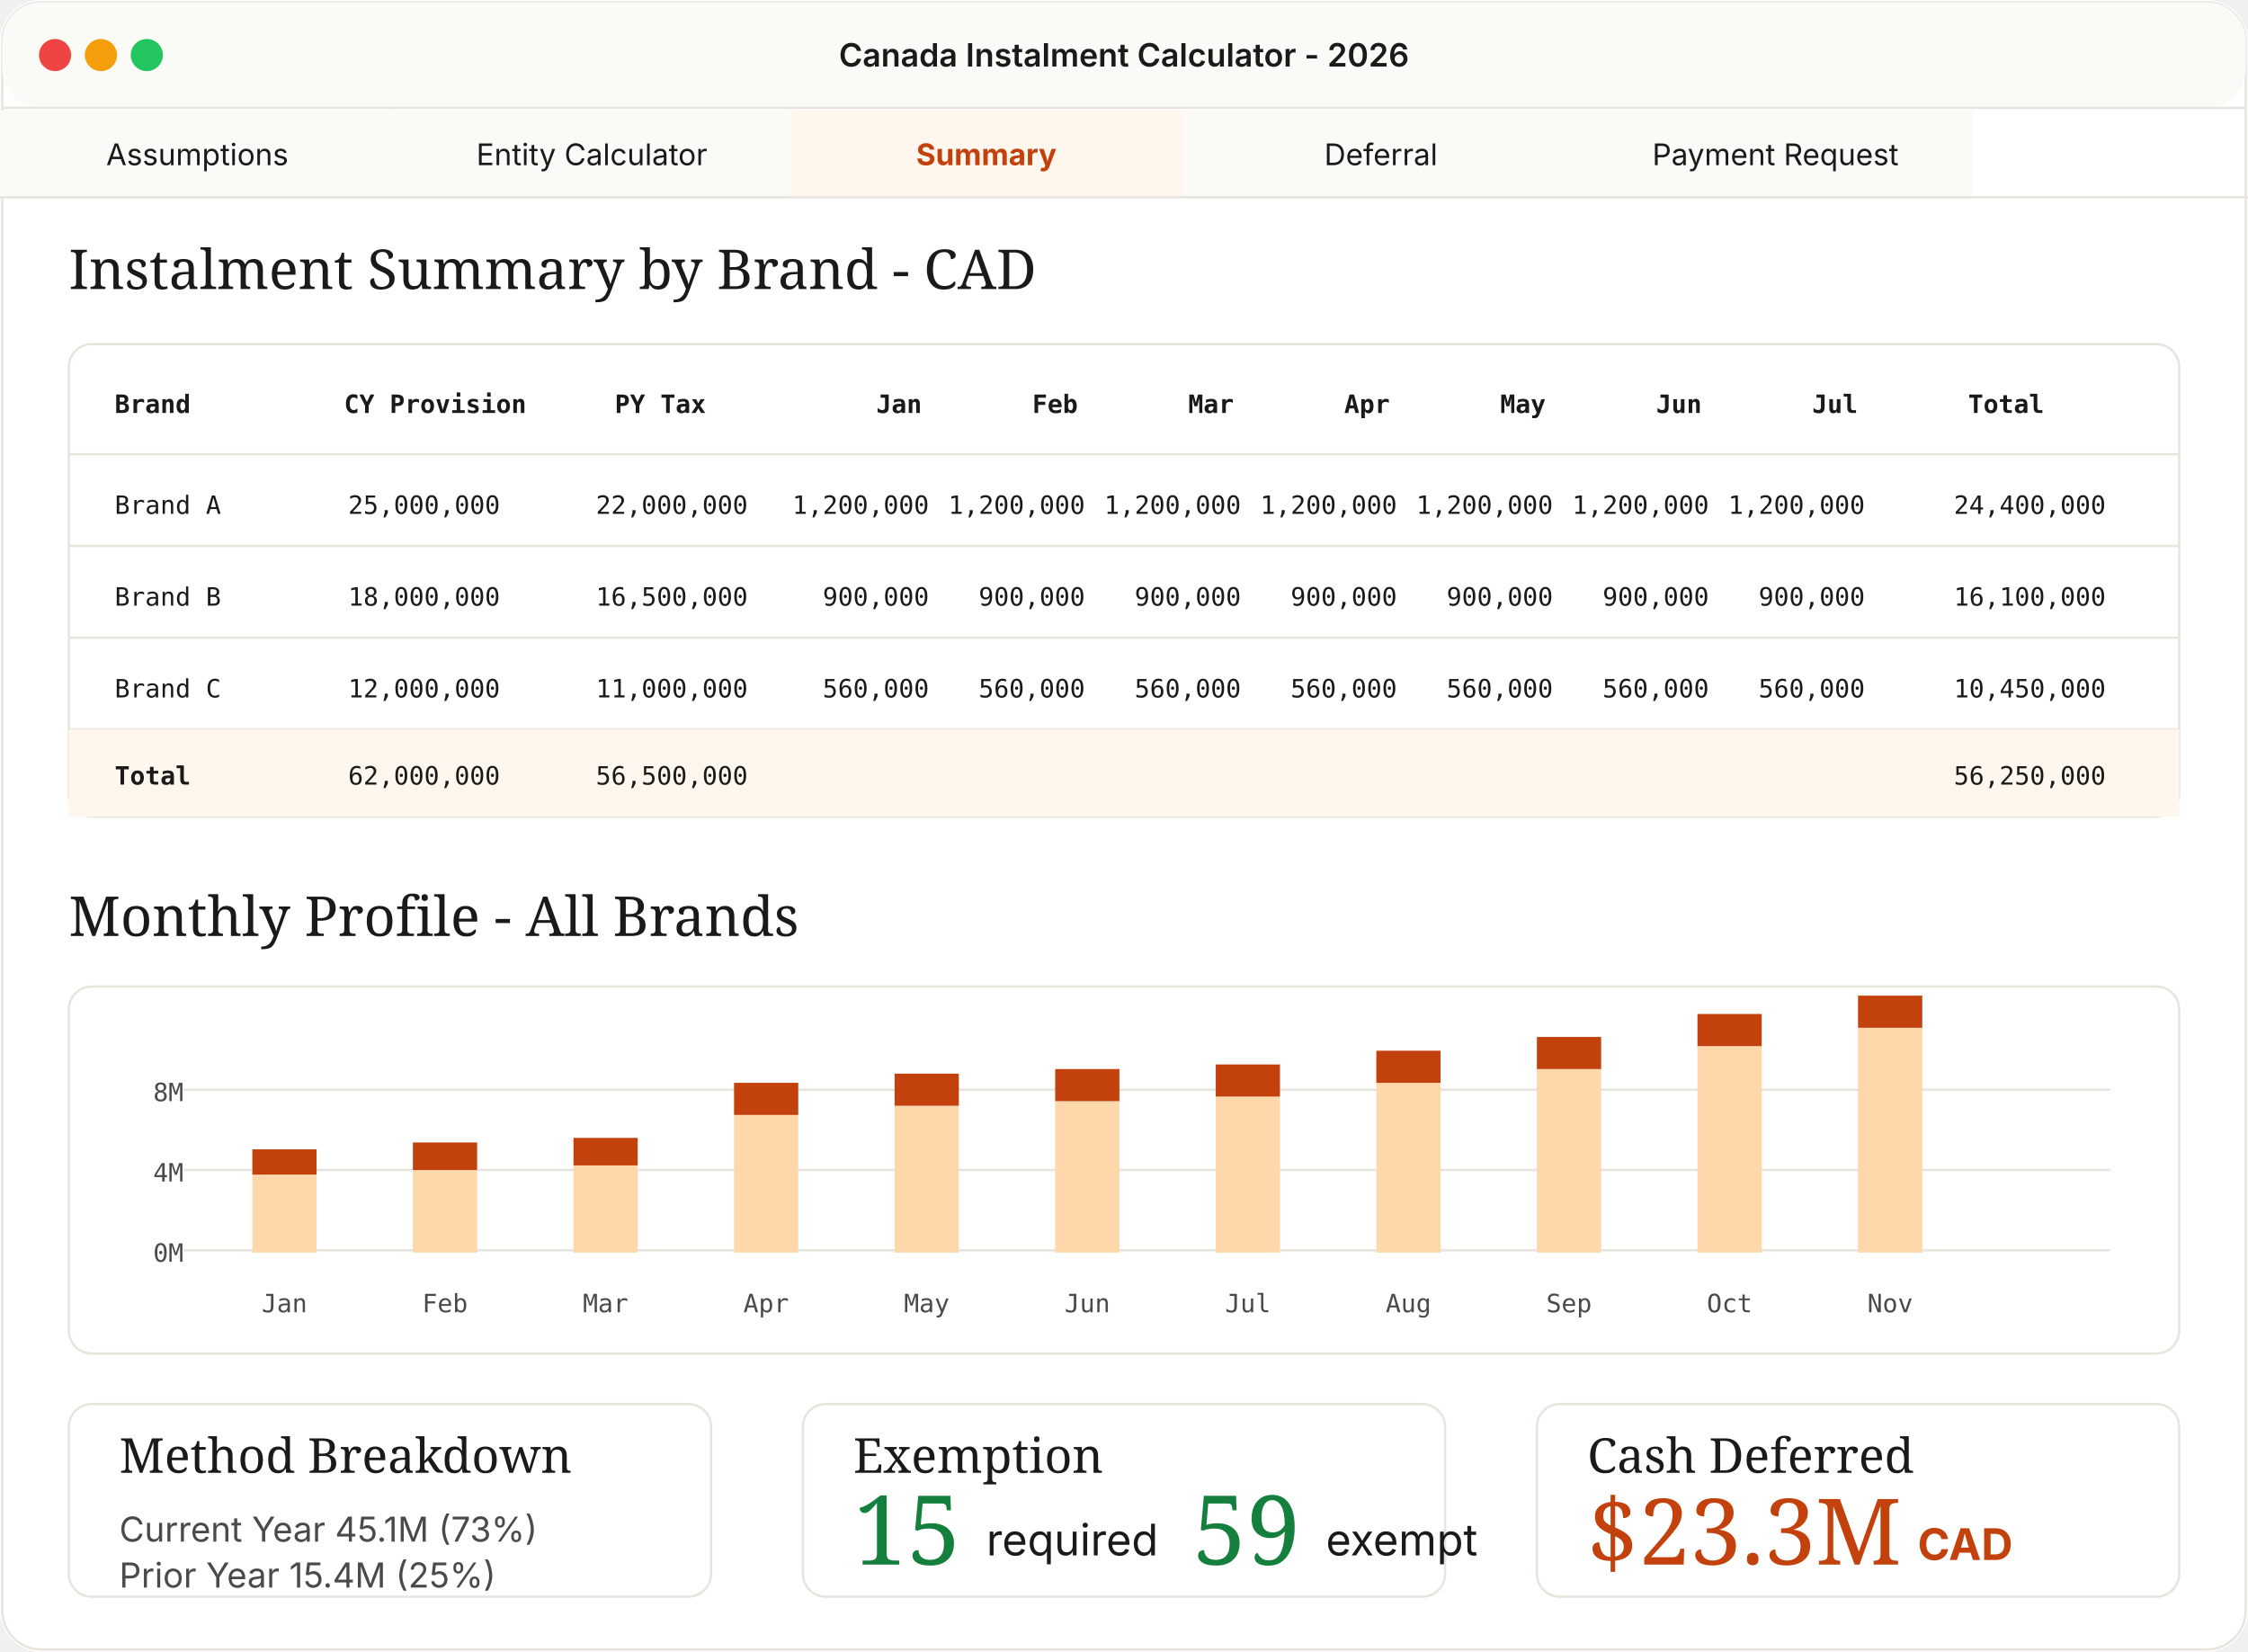
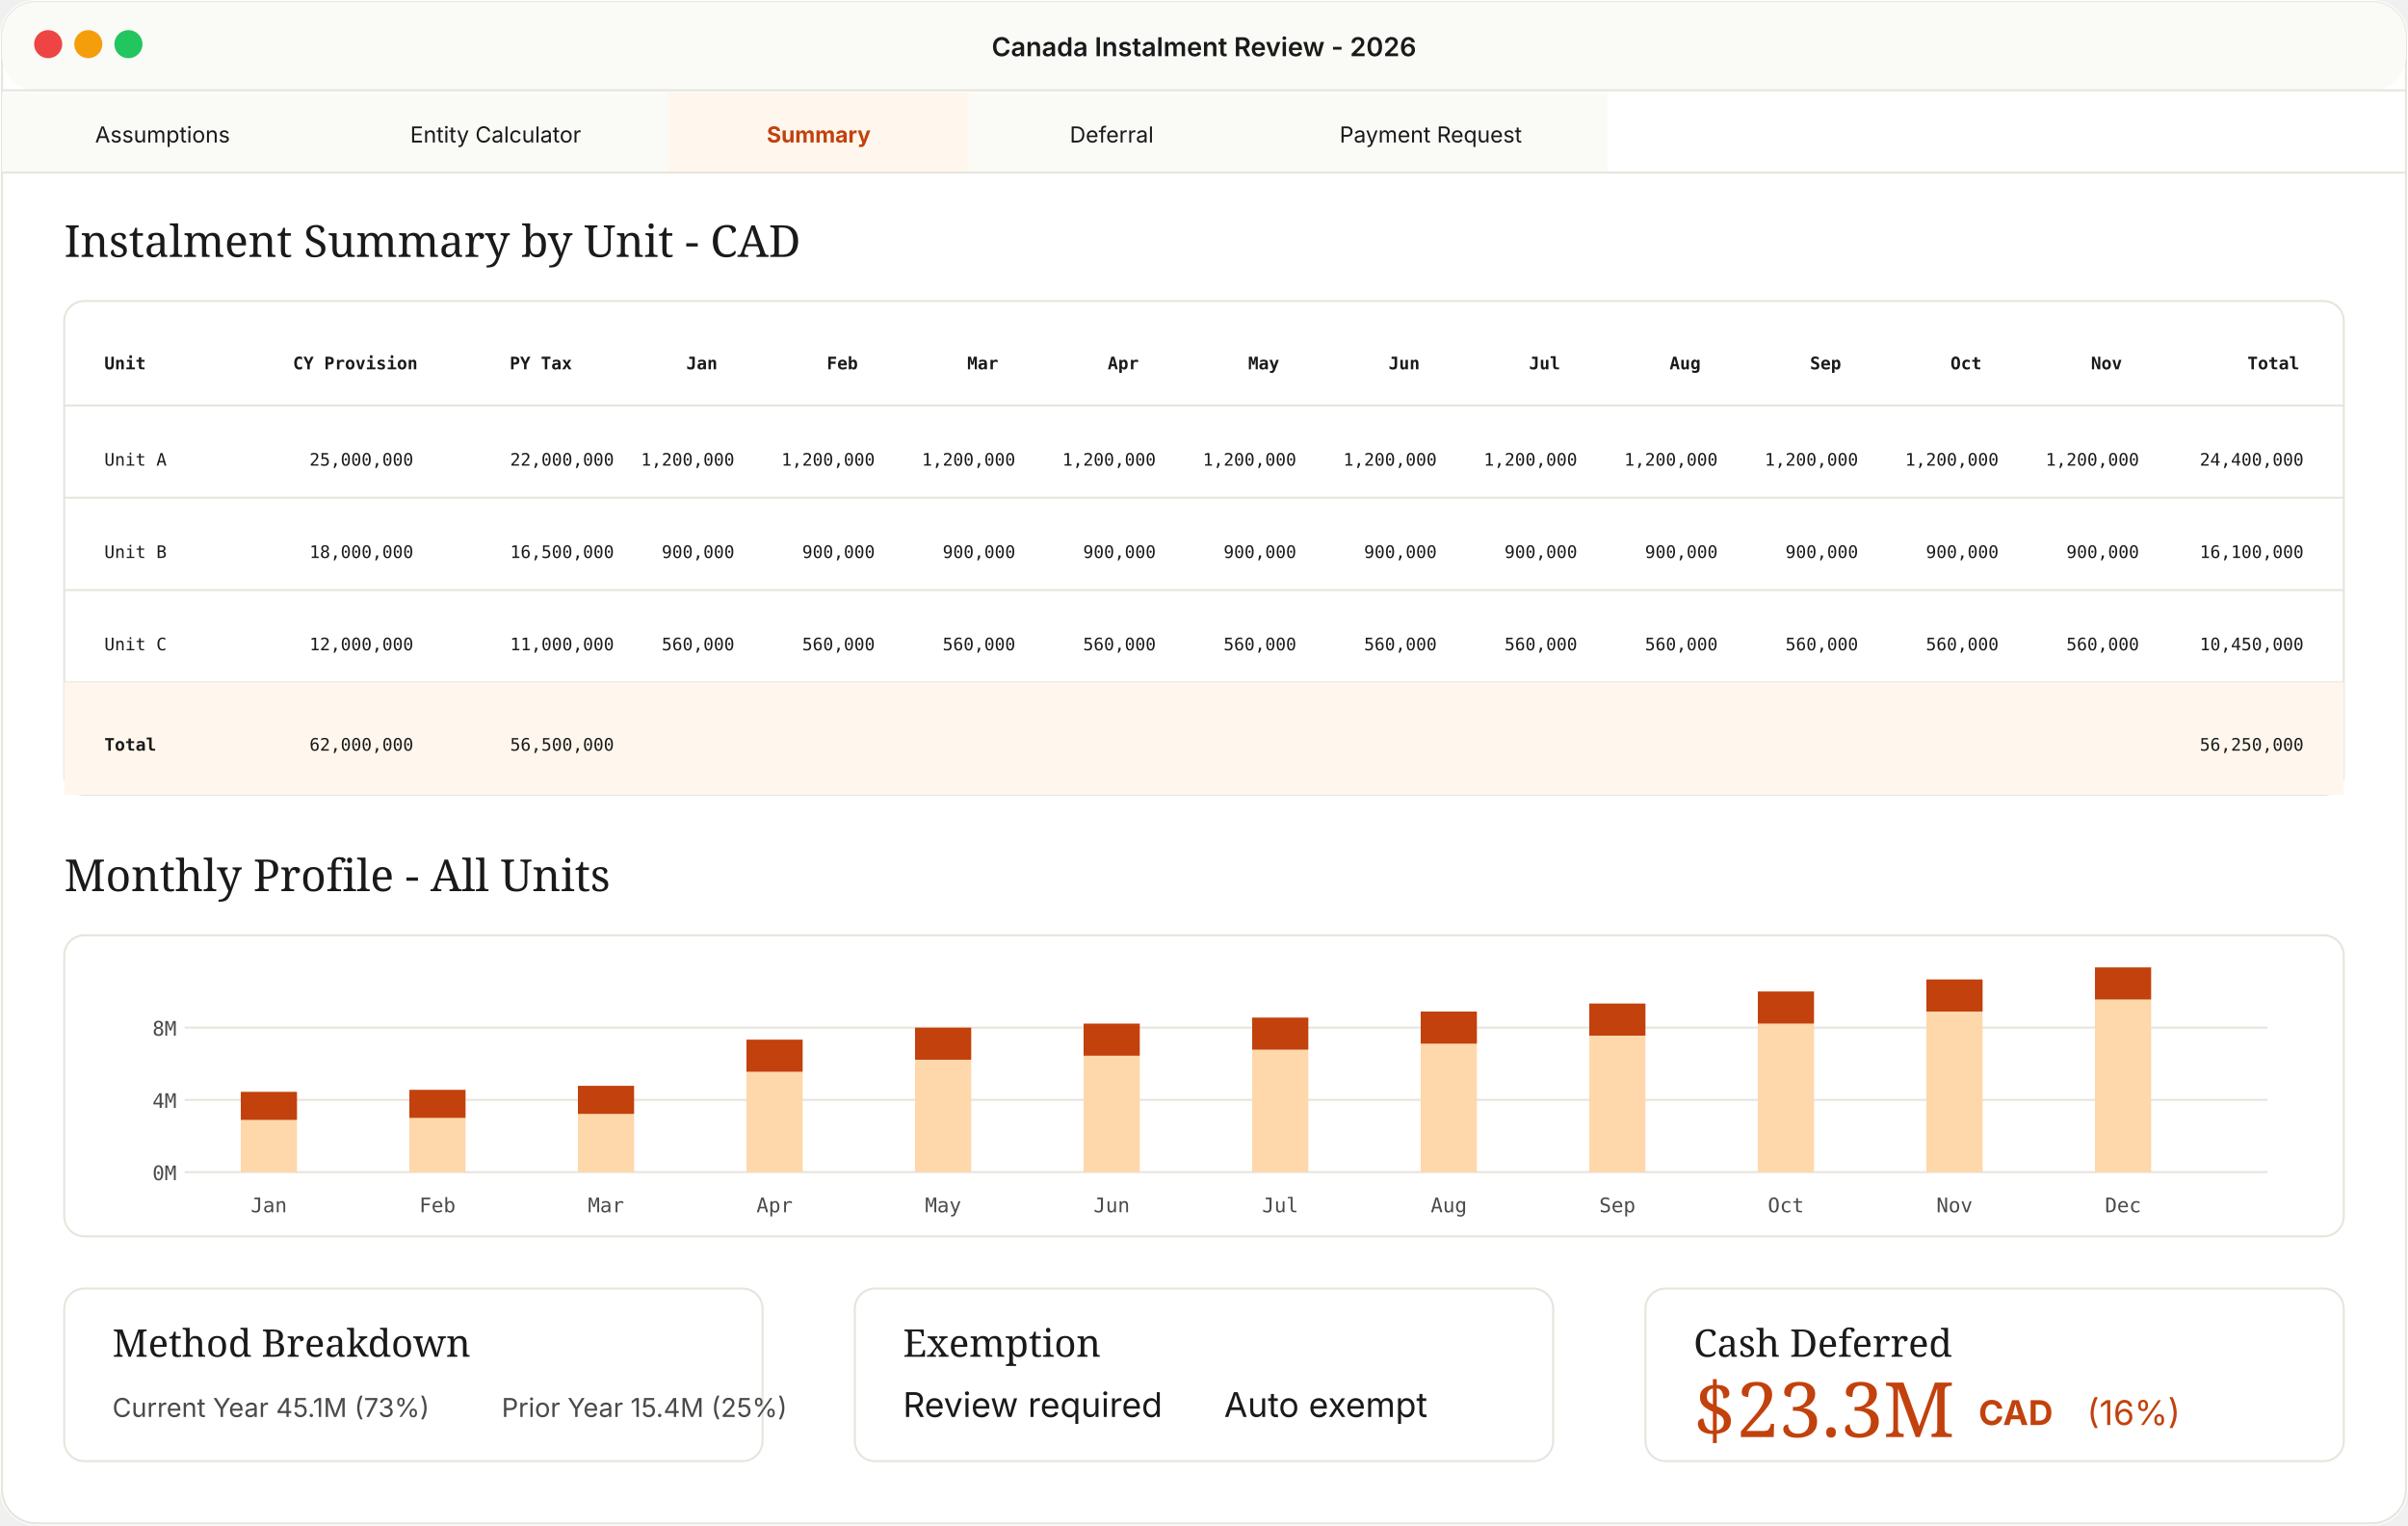
- <svg xmlns="http://www.w3.org/2000/svg" width="980" height="720" viewBox="0 0 980 720" fill="none">
-   <rect width="980" height="720" rx="18" fill="#ffffff" />
-   <rect x="1" y="1" width="978" height="718" rx="17" stroke="#e6e4dc" />
-   <rect x="1" y="1" width="978" height="46" rx="17" fill="#fafaf7" />
-   <path d="M1 47H979" stroke="#e6e4dc" />
-   <circle cx="24" cy="24" r="7" fill="#ef4444" />
-   <circle cx="44" cy="24" r="7" fill="#f59e0b" />
-   <circle cx="64" cy="24" r="7" fill="#22c55e" />
-   <text x="490" y="29" text-anchor="middle" font-family="Inter, Arial, sans-serif" font-size="14" font-weight="600" fill="#1a1a1a">Canada Instalment Calculator - 2026</text>
-   <g font-family="Inter, Arial, sans-serif" font-size="13" fill="#1a1a1a">
-     <rect x="0" y="48" width="172" height="38" fill="#fafaf7" />
-     <text x="86" y="72" text-anchor="middle">Assumptions</text>
-     <rect x="172" y="48" width="172" height="38" fill="#fafaf7" />
-     <text x="258" y="72" text-anchor="middle">Entity Calculator</text>
-     <rect x="344" y="48" width="172" height="38" fill="#fff7ed" />
-     <text x="430" y="72" text-anchor="middle" fill="#c2410c" font-weight="700">Summary</text>
-     <rect x="516" y="48" width="172" height="38" fill="#fafaf7" />
-     <text x="602" y="72" text-anchor="middle">Deferral</text>
-     <rect x="688" y="48" width="172" height="38" fill="#fafaf7" />
-     <text x="774" y="72" text-anchor="middle">Payment Request</text>
-     <path d="M0 86H980M344 86H516" stroke="#e6e4dc" />
+ <svg xmlns="http://www.w3.org/2000/svg" width="1200" height="760" viewBox="0 0 1200 760" fill="none">
+   <rect width="1200" height="760" rx="18" fill="#ffffff" />
+   <rect x="1" y="1" width="1198" height="758" rx="17" stroke="#e6e4dc" />
+   <rect x="1" y="1" width="1198" height="44" rx="17" fill="#fafaf7" />
+   <path d="M1 45H1199" stroke="#e6e4dc" />
+   <circle cx="24" cy="22" r="7" fill="#ef4444" />
+   <circle cx="44" cy="22" r="7" fill="#f59e0b" />
+   <circle cx="64" cy="22" r="7" fill="#22c55e" />
+   <text x="600" y="28" text-anchor="middle" font-family="Inter, Arial, sans-serif" font-size="13" font-weight="600" fill="#1a1a1a">Canada Instalment Review - 2026</text>
+   <g font-family="Inter, Arial, sans-serif" font-size="11" fill="#1a1a1a">
+     <rect x="1" y="46" width="160" height="40" fill="#fafaf7" />
+     <text x="81" y="71" text-anchor="middle">Assumptions</text>
+     <rect x="161" y="46" width="172" height="40" fill="#fafaf7" />
+     <text x="247" y="71" text-anchor="middle">Entity Calculator</text>
+     <rect x="333" y="46" width="150" height="40" fill="#fff7ed" />
+     <text x="408" y="71" text-anchor="middle" fill="#c2410c" font-weight="700">Summary</text>
+     <rect x="483" y="46" width="142" height="40" fill="#fafaf7" />
+     <text x="554" y="71" text-anchor="middle">Deferral</text>
+     <rect x="625" y="46" width="176" height="40" fill="#fafaf7" />
+     <text x="713" y="71" text-anchor="middle">Payment Request</text>
+     <path d="M1 86H1199M333 86H483" stroke="#e6e4dc" />
  </g>
-   <text x="30" y="126" font-family="Fraunces, Georgia, serif" font-size="24" font-weight="500" fill="#1a1a1a">Instalment Summary by Brand - CAD</text>
-   <rect x="30" y="150" width="920" height="206" rx="10" fill="#ffffff" stroke="#e6e4dc" />
-   <g font-family="JetBrains Mono, monospace" font-size="11" fill="#1a1a1a">
-     <text x="50" y="180" font-weight="600">Brand</text>
-     <text x="150" y="180" font-weight="600">CY Provision</text>
-     <text x="268" y="180" font-weight="600">PY Tax</text>
-     <text x="382" y="180" font-weight="600">Jan</text>
-     <text x="450" y="180" font-weight="600">Feb</text>
-     <text x="518" y="180" font-weight="600">Mar</text>
-     <text x="586" y="180" font-weight="600">Apr</text>
-     <text x="654" y="180" font-weight="600">May</text>
-     <text x="722" y="180" font-weight="600">Jun</text>
-     <text x="790" y="180" font-weight="600">Jul</text>
-     <text x="858" y="180" font-weight="600">Total</text>
-     <path d="M30 198H950M30 238H950M30 278H950M30 318H950" stroke="#e6e4dc" />
-     <text x="50" y="224">Brand A</text>
-     <text x="218" y="224" text-anchor="end">25,000,000</text>
-     <text x="326" y="224" text-anchor="end">22,000,000</text>
-     <text x="405" y="224" text-anchor="end">1,200,000</text>
-     <text x="473" y="224" text-anchor="end">1,200,000</text>
-     <text x="541" y="224" text-anchor="end">1,200,000</text>
-     <text x="609" y="224" text-anchor="end">1,200,000</text>
-     <text x="677" y="224" text-anchor="end">1,200,000</text>
-     <text x="745" y="224" text-anchor="end">1,200,000</text>
-     <text x="813" y="224" text-anchor="end">1,200,000</text>
-     <text x="918" y="224" text-anchor="end">24,400,000</text>
-     <text x="50" y="264">Brand B</text>
-     <text x="218" y="264" text-anchor="end">18,000,000</text>
-     <text x="326" y="264" text-anchor="end">16,500,000</text>
-     <text x="405" y="264" text-anchor="end">900,000</text>
-     <text x="473" y="264" text-anchor="end">900,000</text>
-     <text x="541" y="264" text-anchor="end">900,000</text>
-     <text x="609" y="264" text-anchor="end">900,000</text>
-     <text x="677" y="264" text-anchor="end">900,000</text>
-     <text x="745" y="264" text-anchor="end">900,000</text>
-     <text x="813" y="264" text-anchor="end">900,000</text>
-     <text x="918" y="264" text-anchor="end">16,100,000</text>
-     <text x="50" y="304">Brand C</text>
-     <text x="218" y="304" text-anchor="end">12,000,000</text>
-     <text x="326" y="304" text-anchor="end">11,000,000</text>
-     <text x="405" y="304" text-anchor="end">560,000</text>
-     <text x="473" y="304" text-anchor="end">560,000</text>
-     <text x="541" y="304" text-anchor="end">560,000</text>
-     <text x="609" y="304" text-anchor="end">560,000</text>
-     <text x="677" y="304" text-anchor="end">560,000</text>
-     <text x="745" y="304" text-anchor="end">560,000</text>
-     <text x="813" y="304" text-anchor="end">560,000</text>
-     <text x="918" y="304" text-anchor="end">10,450,000</text>
-     <rect x="30" y="318" width="920" height="38" fill="#fff7ed" />
-     <text x="50" y="342" font-weight="700">Total</text>
-     <text x="218" y="342" text-anchor="end">62,000,000</text>
-     <text x="326" y="342" text-anchor="end">56,500,000</text>
-     <text x="918" y="342" text-anchor="end">56,250,000</text>
+   <text x="32" y="128" font-family="Fraunces, Georgia, serif" font-size="22" font-weight="500" fill="#1a1a1a">Instalment Summary by Unit - CAD</text>
+   <rect x="32" y="150" width="1136" height="246" rx="10" fill="#ffffff" stroke="#e6e4dc" />
+   <g font-family="JetBrains Mono, monospace" font-size="8.6" fill="#1a1a1a">
+     <text x="52" y="184" font-weight="700">Unit</text>
+     <text x="146" y="184" font-weight="700">CY Provision</text>
+     <text x="254" y="184" font-weight="700">PY Tax</text>
+     <text x="342" y="184" font-weight="700">Jan</text>
+     <text x="412" y="184" font-weight="700">Feb</text>
+     <text x="482" y="184" font-weight="700">Mar</text>
+     <text x="552" y="184" font-weight="700">Apr</text>
+     <text x="622" y="184" font-weight="700">May</text>
+     <text x="692" y="184" font-weight="700">Jun</text>
+     <text x="762" y="184" font-weight="700">Jul</text>
+     <text x="832" y="184" font-weight="700">Aug</text>
+     <text x="902" y="184" font-weight="700">Sep</text>
+     <text x="972" y="184" font-weight="700">Oct</text>
+     <text x="1042" y="184" font-weight="700">Nov</text>
+     <text x="1120" y="184" font-weight="700">Total</text>
+     <path d="M32 202H1168M32 248H1168M32 294H1168M32 340H1168" stroke="#e6e4dc" />
+     <text x="52" y="232">Unit A</text>
+     <text x="206" y="232" text-anchor="end">25,000,000</text>
+     <text x="306" y="232" text-anchor="end">22,000,000</text>
+     <text x="366" y="232" text-anchor="end">1,200,000</text>
+     <text x="436" y="232" text-anchor="end">1,200,000</text>
+     <text x="506" y="232" text-anchor="end">1,200,000</text>
+     <text x="576" y="232" text-anchor="end">1,200,000</text>
+     <text x="646" y="232" text-anchor="end">1,200,000</text>
+     <text x="716" y="232" text-anchor="end">1,200,000</text>
+     <text x="786" y="232" text-anchor="end">1,200,000</text>
+     <text x="856" y="232" text-anchor="end">1,200,000</text>
+     <text x="926" y="232" text-anchor="end">1,200,000</text>
+     <text x="996" y="232" text-anchor="end">1,200,000</text>
+     <text x="1066" y="232" text-anchor="end">1,200,000</text>
+     <text x="1148" y="232" text-anchor="end">24,400,000</text>
+     <text x="52" y="278">Unit B</text>
+     <text x="206" y="278" text-anchor="end">18,000,000</text>
+     <text x="306" y="278" text-anchor="end">16,500,000</text>
+     <text x="366" y="278" text-anchor="end">900,000</text>
+     <text x="436" y="278" text-anchor="end">900,000</text>
+     <text x="506" y="278" text-anchor="end">900,000</text>
+     <text x="576" y="278" text-anchor="end">900,000</text>
+     <text x="646" y="278" text-anchor="end">900,000</text>
+     <text x="716" y="278" text-anchor="end">900,000</text>
+     <text x="786" y="278" text-anchor="end">900,000</text>
+     <text x="856" y="278" text-anchor="end">900,000</text>
+     <text x="926" y="278" text-anchor="end">900,000</text>
+     <text x="996" y="278" text-anchor="end">900,000</text>
+     <text x="1066" y="278" text-anchor="end">900,000</text>
+     <text x="1148" y="278" text-anchor="end">16,100,000</text>
+     <text x="52" y="324">Unit C</text>
+     <text x="206" y="324" text-anchor="end">12,000,000</text>
+     <text x="306" y="324" text-anchor="end">11,000,000</text>
+     <text x="366" y="324" text-anchor="end">560,000</text>
+     <text x="436" y="324" text-anchor="end">560,000</text>
+     <text x="506" y="324" text-anchor="end">560,000</text>
+     <text x="576" y="324" text-anchor="end">560,000</text>
+     <text x="646" y="324" text-anchor="end">560,000</text>
+     <text x="716" y="324" text-anchor="end">560,000</text>
+     <text x="786" y="324" text-anchor="end">560,000</text>
+     <text x="856" y="324" text-anchor="end">560,000</text>
+     <text x="926" y="324" text-anchor="end">560,000</text>
+     <text x="996" y="324" text-anchor="end">560,000</text>
+     <text x="1066" y="324" text-anchor="end">560,000</text>
+     <text x="1148" y="324" text-anchor="end">10,450,000</text>
+     <rect x="32" y="340" width="1136" height="56" fill="#fff7ed" />
+     <text x="52" y="374" font-weight="700">Total</text>
+     <text x="206" y="374" text-anchor="end">62,000,000</text>
+     <text x="306" y="374" text-anchor="end">56,500,000</text>
+     <text x="1148" y="374" text-anchor="end">56,250,000</text>
  </g>
-   <text x="30" y="408" font-family="Fraunces, Georgia, serif" font-size="24" font-weight="500" fill="#1a1a1a">Monthly Profile - All Brands</text>
-   <rect x="30" y="430" width="920" height="160" rx="10" fill="#ffffff" stroke="#e6e4dc" />
-   <path d="M80 545H920M80 510H920M80 475H920" stroke="#e6e4dc" />
+   <text x="32" y="444" font-family="Fraunces, Georgia, serif" font-size="22" font-weight="500" fill="#1a1a1a">Monthly Profile - All Units</text>
+   <rect x="32" y="466" width="1136" height="150" rx="10" fill="#ffffff" stroke="#e6e4dc" />
+   <path d="M92 584H1130M92 548H1130M92 512H1130" stroke="#e6e4dc" />
  <g>
-     <rect x="110" y="512" width="28" height="34" fill="#fed7aa" />
-     <rect x="110" y="501" width="28" height="11" fill="#c2410c" />
-     <rect x="180" y="510" width="28" height="36" fill="#fed7aa" />
-     <rect x="180" y="498" width="28" height="12" fill="#c2410c" />
-     <rect x="250" y="508" width="28" height="38" fill="#fed7aa" />
-     <rect x="250" y="496" width="28" height="12" fill="#c2410c" />
-     <rect x="320" y="486" width="28" height="60" fill="#fed7aa" />
-     <rect x="320" y="472" width="28" height="14" fill="#c2410c" />
-     <rect x="390" y="482" width="28" height="64" fill="#fed7aa" />
-     <rect x="390" y="468" width="28" height="14" fill="#c2410c" />
-     <rect x="460" y="480" width="28" height="66" fill="#fed7aa" />
-     <rect x="460" y="466" width="28" height="14" fill="#c2410c" />
-     <rect x="530" y="478" width="28" height="68" fill="#fed7aa" />
-     <rect x="530" y="464" width="28" height="14" fill="#c2410c" />
-     <rect x="600" y="472" width="28" height="74" fill="#fed7aa" />
-     <rect x="600" y="458" width="28" height="14" fill="#c2410c" />
-     <rect x="670" y="466" width="28" height="80" fill="#fed7aa" />
-     <rect x="670" y="452" width="28" height="14" fill="#c2410c" />
-     <rect x="740" y="456" width="28" height="90" fill="#fed7aa" />
-     <rect x="740" y="442" width="28" height="14" fill="#c2410c" />
-     <rect x="810" y="448" width="28" height="98" fill="#fed7aa" />
-     <rect x="810" y="434" width="28" height="14" fill="#c2410c" />
+     <rect x="120" y="558" width="28" height="26" fill="#fed7aa" />
+     <rect x="120" y="544" width="28" height="14" fill="#c2410c" />
+     <rect x="204" y="557" width="28" height="27" fill="#fed7aa" />
+     <rect x="204" y="543" width="28" height="14" fill="#c2410c" />
+     <rect x="288" y="555" width="28" height="29" fill="#fed7aa" />
+     <rect x="288" y="541" width="28" height="14" fill="#c2410c" />
+     <rect x="372" y="534" width="28" height="50" fill="#fed7aa" />
+     <rect x="372" y="518" width="28" height="16" fill="#c2410c" />
+     <rect x="456" y="528" width="28" height="56" fill="#fed7aa" />
+     <rect x="456" y="512" width="28" height="16" fill="#c2410c" />
+     <rect x="540" y="526" width="28" height="58" fill="#fed7aa" />
+     <rect x="540" y="510" width="28" height="16" fill="#c2410c" />
+     <rect x="624" y="523" width="28" height="61" fill="#fed7aa" />
+     <rect x="624" y="507" width="28" height="16" fill="#c2410c" />
+     <rect x="708" y="520" width="28" height="64" fill="#fed7aa" />
+     <rect x="708" y="504" width="28" height="16" fill="#c2410c" />
+     <rect x="792" y="516" width="28" height="68" fill="#fed7aa" />
+     <rect x="792" y="500" width="28" height="16" fill="#c2410c" />
+     <rect x="876" y="510" width="28" height="74" fill="#fed7aa" />
+     <rect x="876" y="494" width="28" height="16" fill="#c2410c" />
+     <rect x="960" y="504" width="28" height="80" fill="#fed7aa" />
+     <rect x="960" y="488" width="28" height="16" fill="#c2410c" />
+     <rect x="1044" y="498" width="28" height="86" fill="#fed7aa" />
+     <rect x="1044" y="482" width="28" height="16" fill="#c2410c" />
  </g>
-   <g font-family="JetBrains Mono, monospace" font-size="11" fill="#4a4a4a">
-     <text x="80" y="550" text-anchor="end">0M</text>
-     <text x="80" y="515" text-anchor="end">4M</text>
-     <text x="80" y="480" text-anchor="end">8M</text>
-     <text x="124" y="572" text-anchor="middle">Jan</text>
-     <text x="194" y="572" text-anchor="middle">Feb</text>
-     <text x="264" y="572" text-anchor="middle">Mar</text>
-     <text x="334" y="572" text-anchor="middle">Apr</text>
-     <text x="404" y="572" text-anchor="middle">May</text>
-     <text x="474" y="572" text-anchor="middle">Jun</text>
-     <text x="544" y="572" text-anchor="middle">Jul</text>
-     <text x="614" y="572" text-anchor="middle">Aug</text>
-     <text x="684" y="572" text-anchor="middle">Sep</text>
-     <text x="754" y="572" text-anchor="middle">Oct</text>
-     <text x="824" y="572" text-anchor="middle">Nov</text>
+   <g font-family="JetBrains Mono, monospace" font-size="10" fill="#4a4a4a">
+     <text x="88" y="588" text-anchor="end">0M</text>
+     <text x="88" y="552" text-anchor="end">4M</text>
+     <text x="88" y="516" text-anchor="end">8M</text>
+     <text x="134" y="604" text-anchor="middle">Jan</text>
+     <text x="218" y="604" text-anchor="middle">Feb</text>
+     <text x="302" y="604" text-anchor="middle">Mar</text>
+     <text x="386" y="604" text-anchor="middle">Apr</text>
+     <text x="470" y="604" text-anchor="middle">May</text>
+     <text x="554" y="604" text-anchor="middle">Jun</text>
+     <text x="638" y="604" text-anchor="middle">Jul</text>
+     <text x="722" y="604" text-anchor="middle">Aug</text>
+     <text x="806" y="604" text-anchor="middle">Sep</text>
+     <text x="890" y="604" text-anchor="middle">Oct</text>
+     <text x="974" y="604" text-anchor="middle">Nov</text>
+     <text x="1058" y="604" text-anchor="middle">Dec</text>
  </g>
-   <rect x="30" y="612" width="280" height="84" rx="10" fill="#ffffff" stroke="#e6e4dc" />
-   <text x="52" y="642" font-family="Fraunces, Georgia, serif" font-size="21" font-weight="500" fill="#1a1a1a">Method Breakdown</text>
-   <text x="52" y="672" font-family="Inter, Arial, sans-serif" font-size="15" fill="#4a4a4a">Current Year 45.1M (73%)</text>
-   <text x="52" y="692" font-family="Inter, Arial, sans-serif" font-size="15" fill="#4a4a4a">Prior Year 15.4M (25%)</text>
-   <rect x="350" y="612" width="280" height="84" rx="10" fill="#ffffff" stroke="#e6e4dc" />
-   <text x="372" y="642" font-family="Fraunces, Georgia, serif" font-size="21" font-weight="500" fill="#1a1a1a">Exemption</text>
-   <text x="372" y="682" font-family="Fraunces, Georgia, serif" font-size="42" font-weight="500" fill="#15803d">15</text>
-   <text x="430" y="678" font-family="Inter, Arial, sans-serif" font-size="19" fill="#1a1a1a">required</text>
-   <text x="520" y="682" font-family="Fraunces, Georgia, serif" font-size="42" font-weight="500" fill="#15803d">59</text>
-   <text x="578" y="678" font-family="Inter, Arial, sans-serif" font-size="19" fill="#1a1a1a">exempt</text>
-   <rect x="670" y="612" width="280" height="84" rx="10" fill="#ffffff" stroke="#e6e4dc" />
-   <text x="692" y="642" font-family="Fraunces, Georgia, serif" font-size="21" font-weight="500" fill="#1a1a1a">Cash Deferred</text>
-   <text x="692" y="682" font-family="Fraunces, Georgia, serif" font-size="40" font-weight="500" fill="#c2410c">$23.3M</text>
-   <text x="836" y="680" font-family="Inter, Arial, sans-serif" font-size="19" font-weight="700" fill="#c2410c">CAD</text>
+   <rect x="32" y="642" width="348" height="86" rx="10" fill="#ffffff" stroke="#e6e4dc" />
+   <text x="56" y="676" font-family="Fraunces, Georgia, serif" font-size="19" font-weight="500" fill="#1a1a1a">Method Breakdown</text>
+   <text x="56" y="706" font-family="Inter, Arial, sans-serif" font-size="13" fill="#4a4a4a">Current Year 45.1M (73%)</text>
+   <text x="250" y="706" font-family="Inter, Arial, sans-serif" font-size="13" fill="#4a4a4a">Prior Year 15.4M (25%)</text>
+   <rect x="426" y="642" width="348" height="86" rx="10" fill="#ffffff" stroke="#e6e4dc" />
+   <text x="450" y="676" font-family="Fraunces, Georgia, serif" font-size="19" font-weight="500" fill="#1a1a1a">Exemption</text>
+   <text x="450" y="706" font-family="Inter, Arial, sans-serif" font-size="17" fill="#1a1a1a">Review required</text>
+   <text x="610" y="706" font-family="Inter, Arial, sans-serif" font-size="17" fill="#1a1a1a">Auto exempt</text>
+   <rect x="820" y="642" width="348" height="86" rx="10" fill="#ffffff" stroke="#e6e4dc" />
+   <text x="844" y="676" font-family="Fraunces, Georgia, serif" font-size="19" font-weight="500" fill="#1a1a1a">Cash Deferred</text>
+   <text x="844" y="716" font-family="Fraunces, Georgia, serif" font-size="38" font-weight="500" fill="#c2410c">$23.3M</text>
+   <text x="986" y="710" font-family="Inter, Arial, sans-serif" font-size="17" font-weight="700" fill="#c2410c">CAD</text>
+   <text x="1040" y="710" font-family="Inter, Arial, sans-serif" font-size="17" fill="#c2410c">(16%)</text>
</svg>
